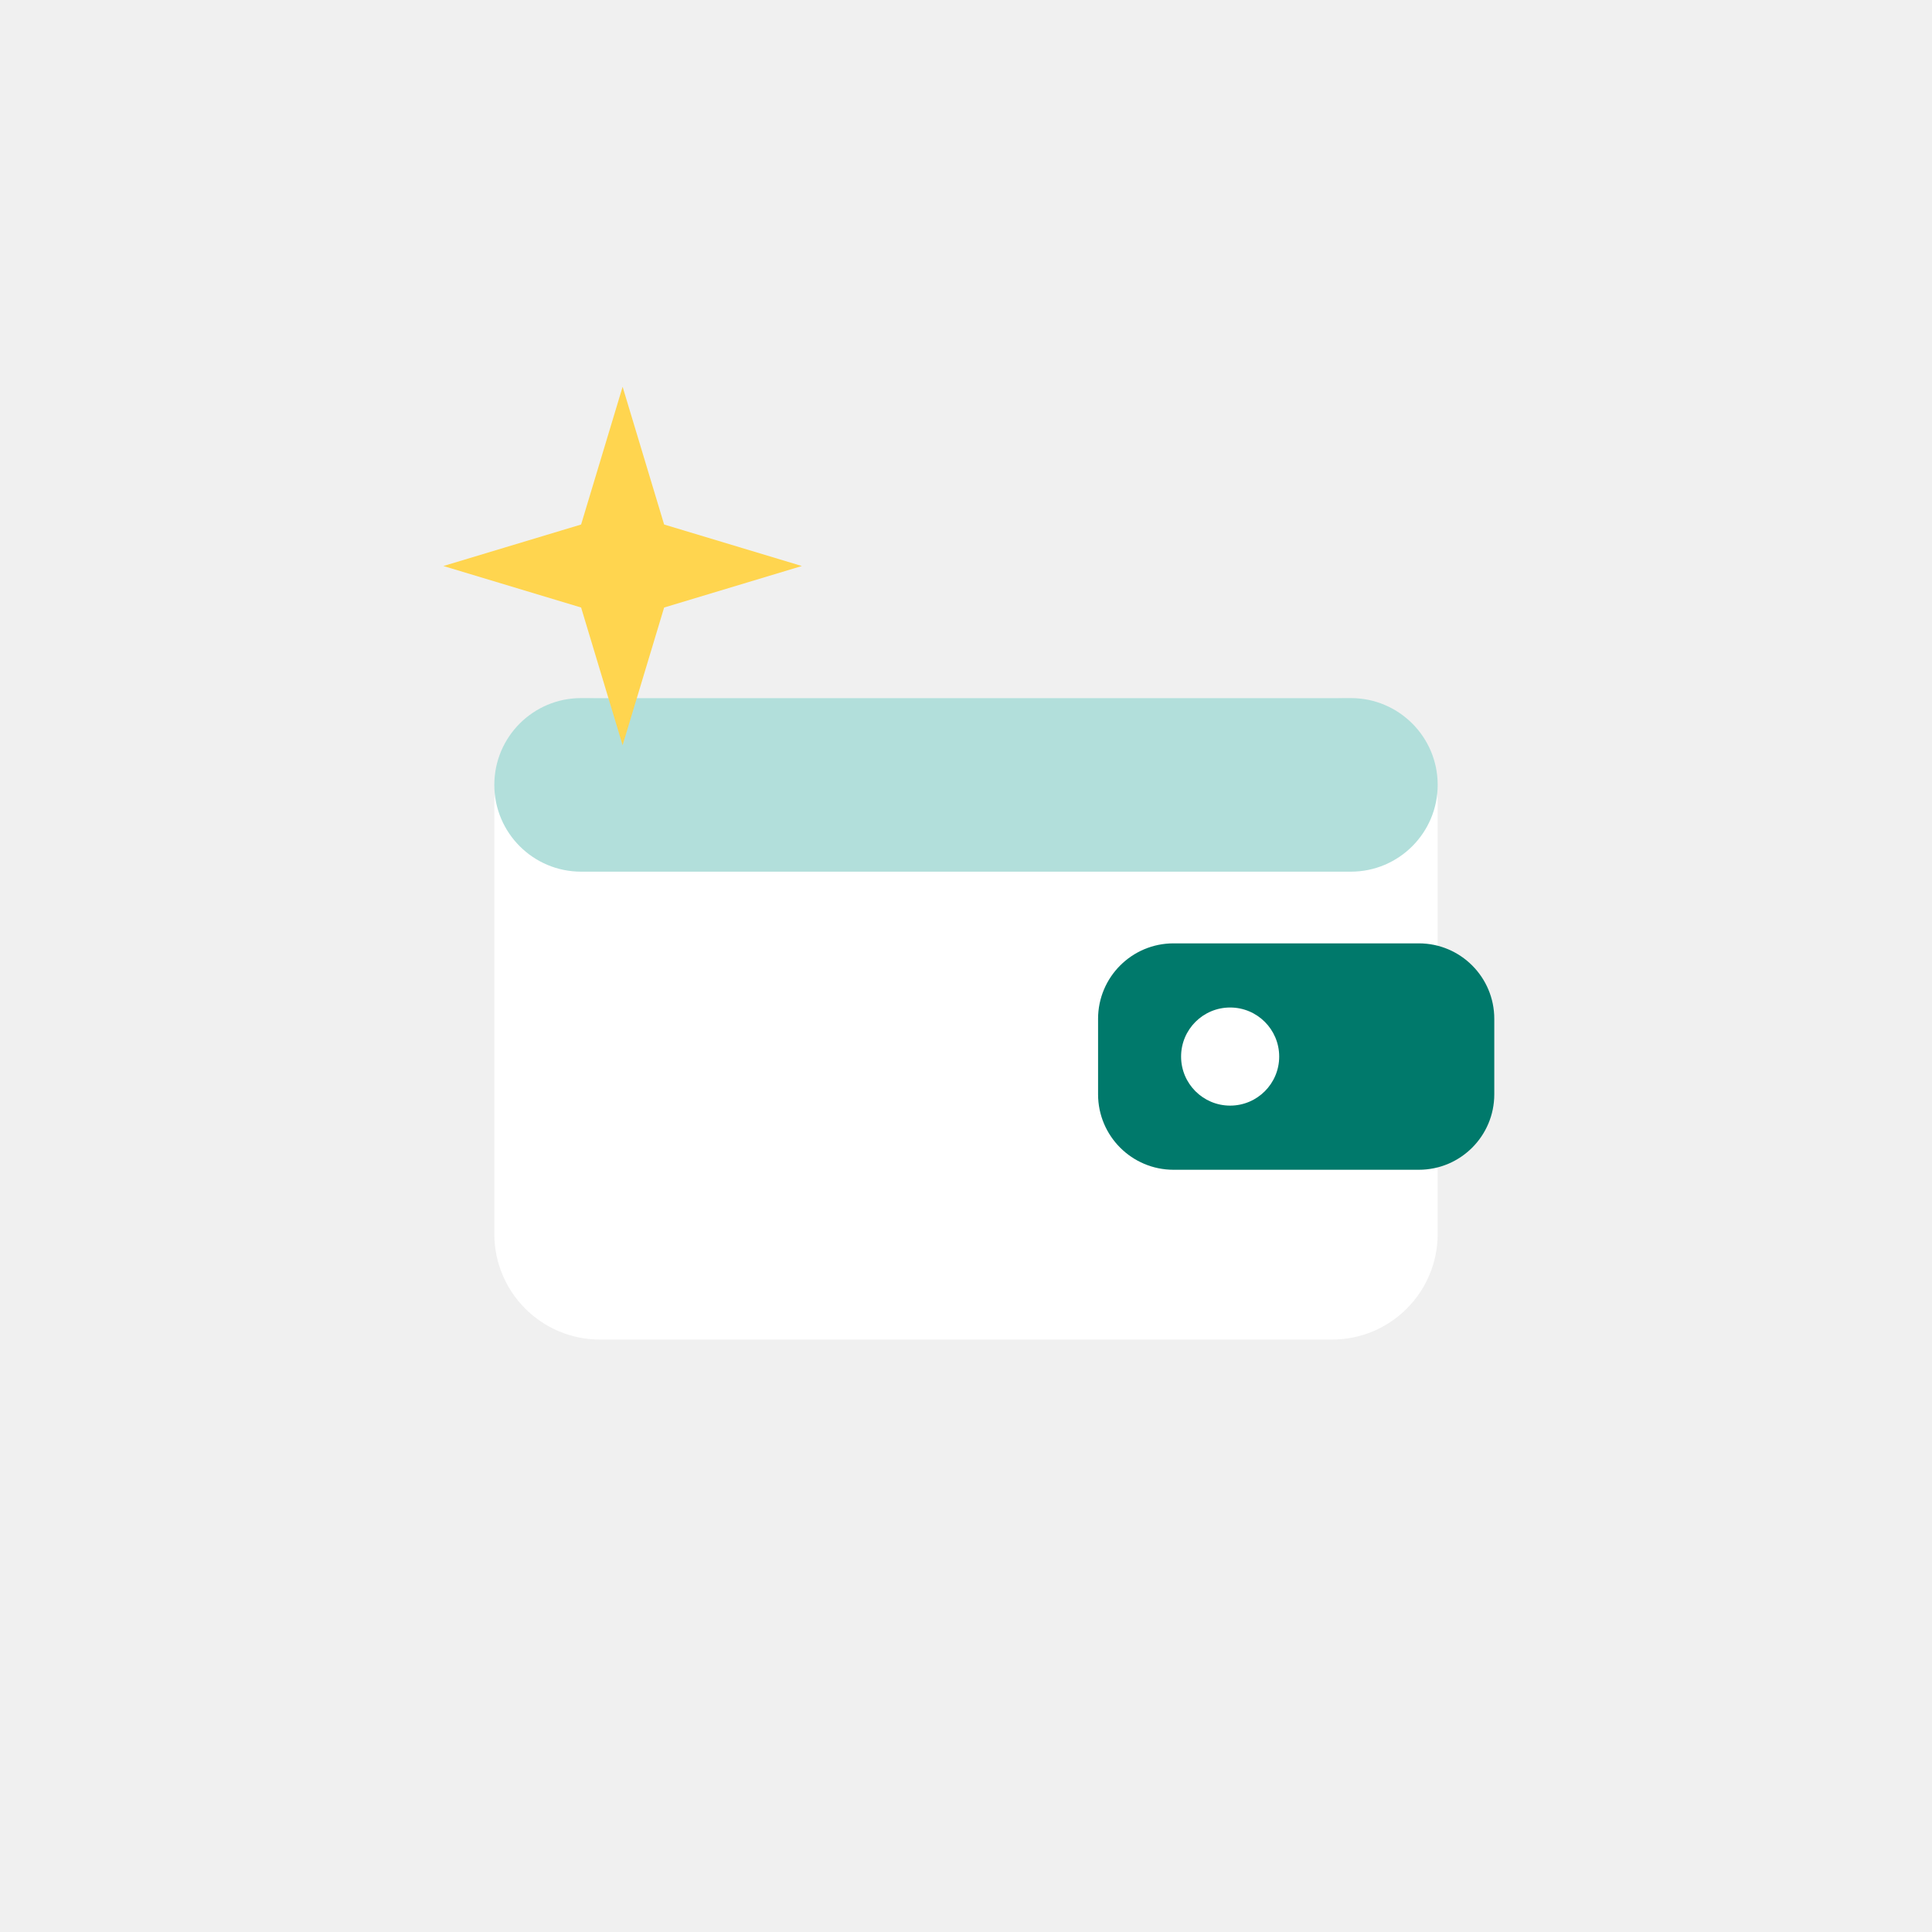
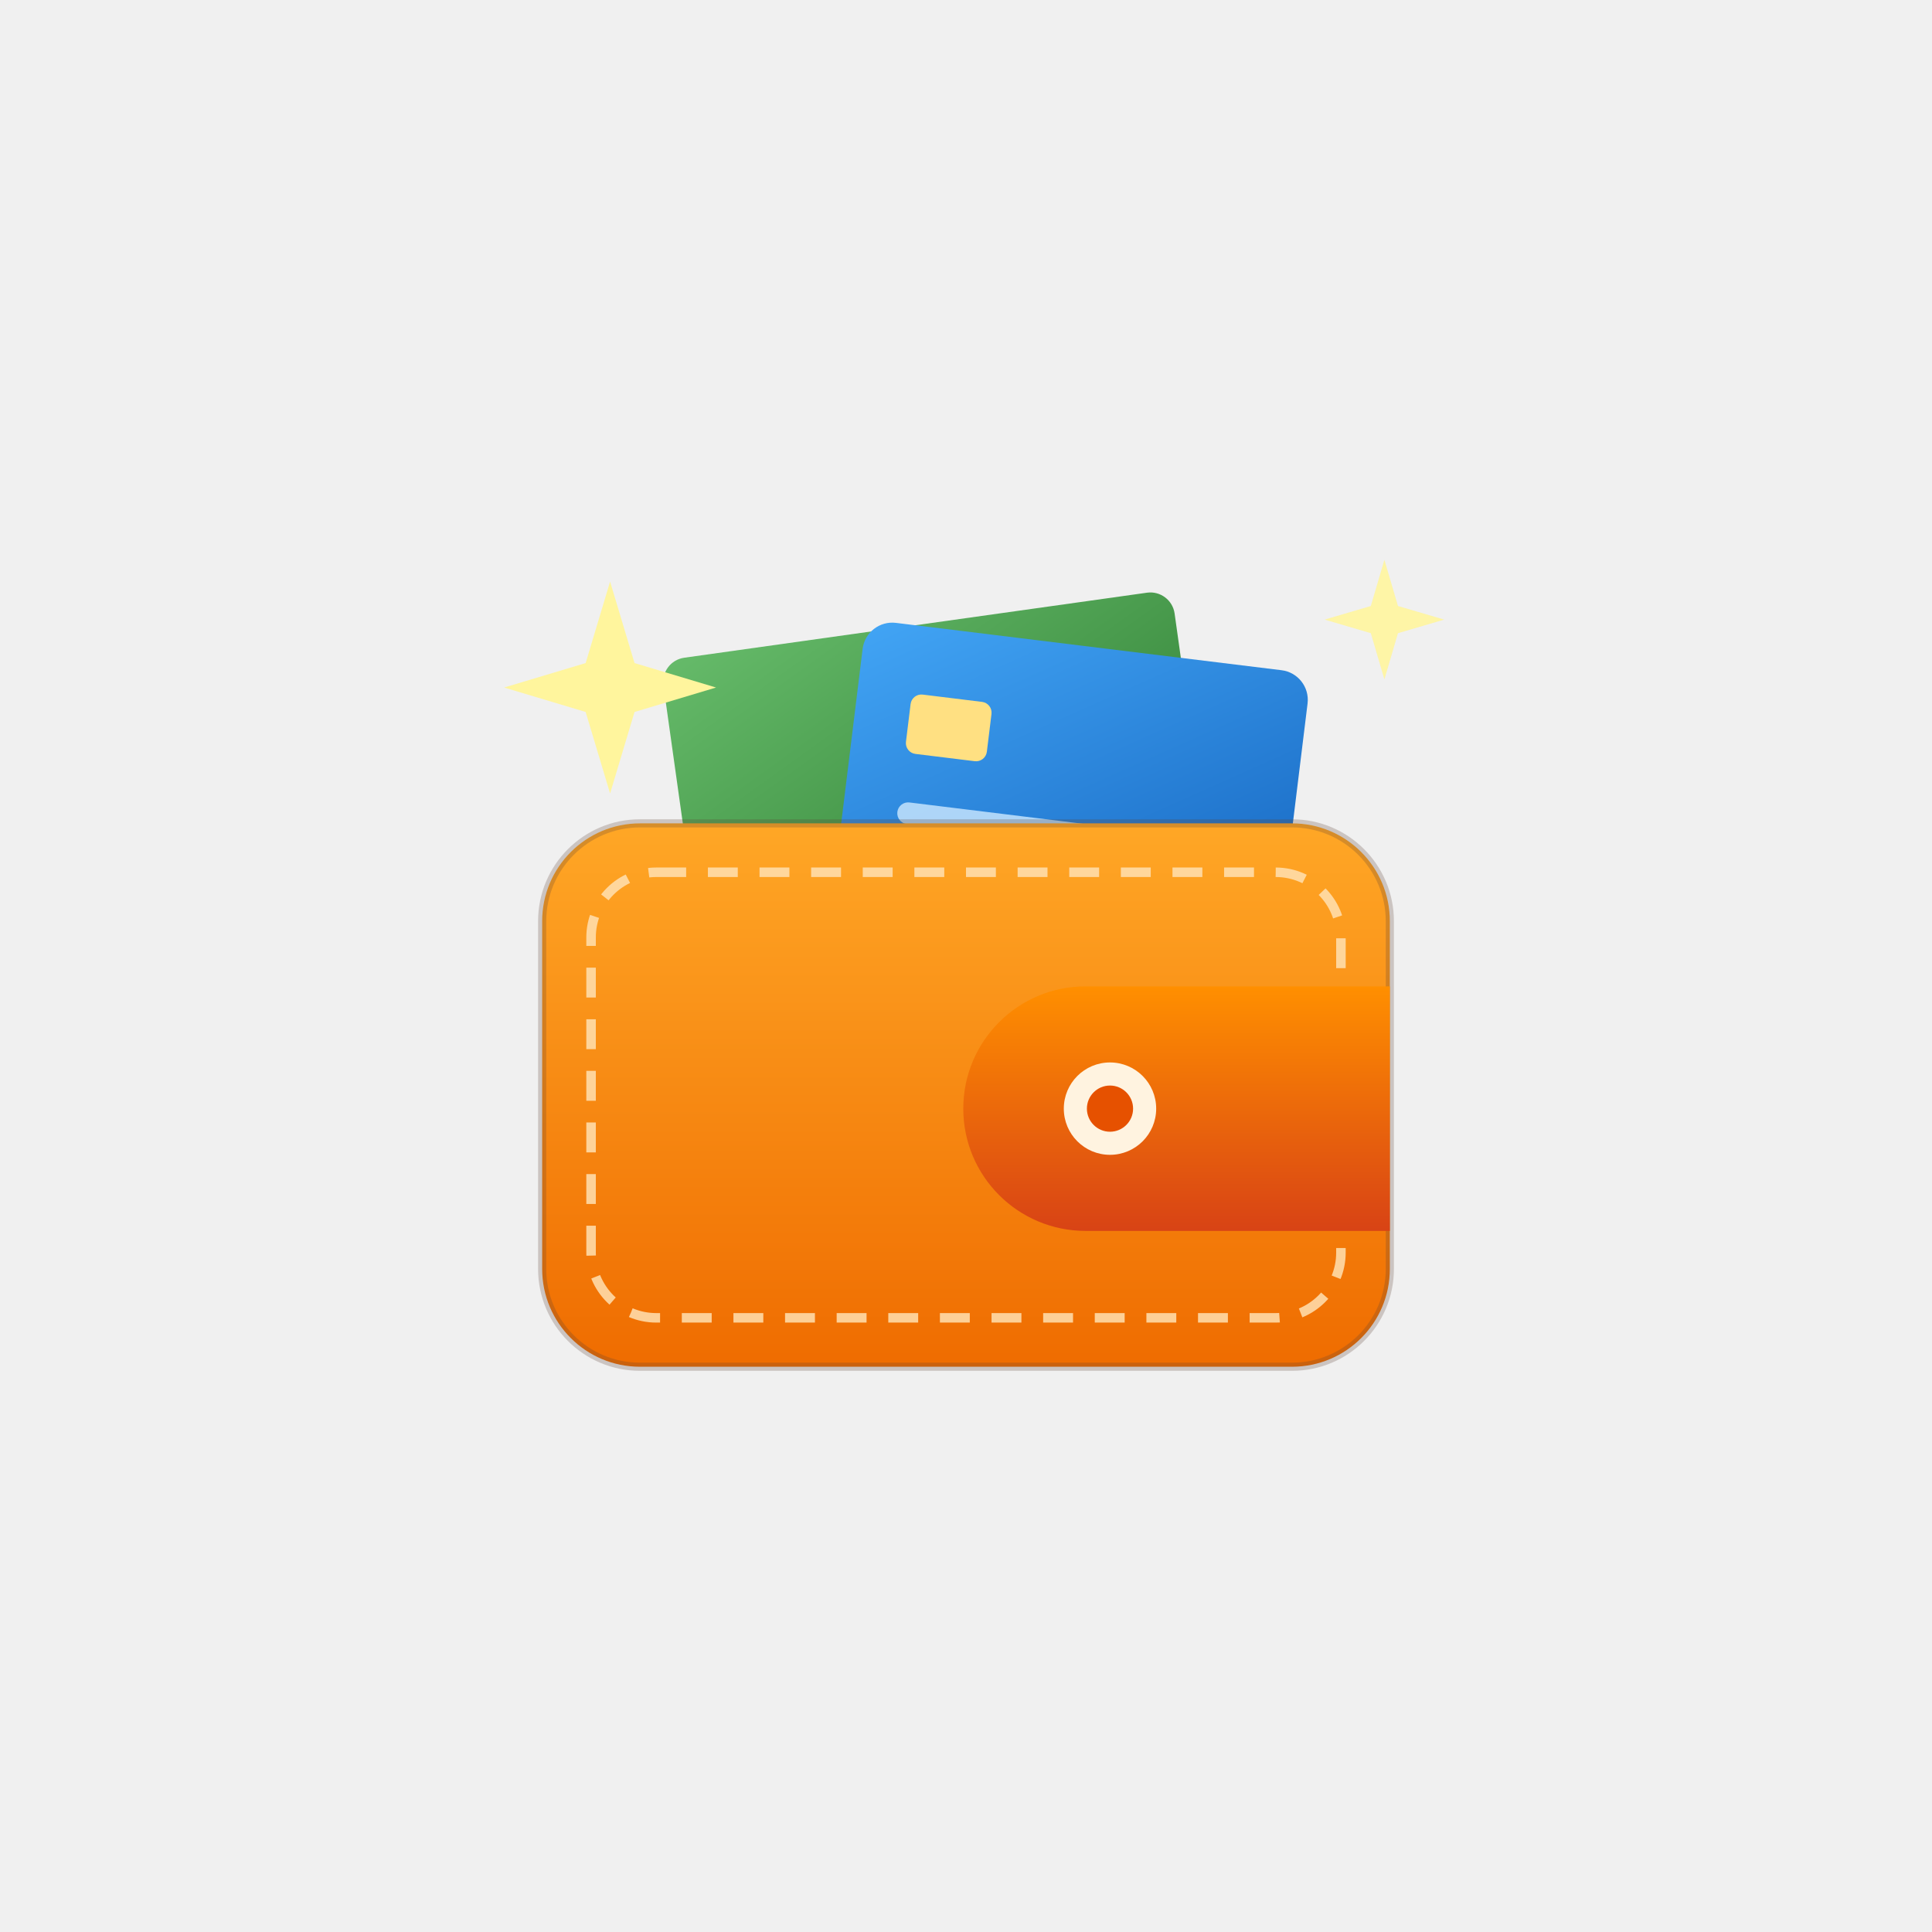
<svg xmlns="http://www.w3.org/2000/svg" width="1024" height="1024" viewBox="0 0 1024 1024">
-   <g transform="translate(512 540)">
-     <rect x="-250" y="-170" width="500" height="340" rx="56" fill="#FFFFFF" />
-     <rect x="-250" y="-170" width="500" height="92" rx="46" fill="#B2DFDB" />
-     <rect x="70" y="-40" width="210" height="120" rx="40" fill="#00796B" />
-     <circle cx="140" cy="20" r="26" fill="#FFFFFF" />
+   <defs>
+     <linearGradient id="bg" x1="0" y1="0" x2="1" y2="1">
+       <stop offset="0" stop-color="#26A69A" />
+       <stop offset="1" stop-color="#00695C" />
+     </linearGradient>
+     <linearGradient id="body" x1="0" y1="0" x2="0" y2="1">
+       <stop offset="0" stop-color="#FFA726" />
+       <stop offset="1" stop-color="#EF6C00" />
+     </linearGradient>
+     <linearGradient id="flap" x1="0" y1="0" x2="0" y2="1">
+       <stop offset="0" stop-color="#FF8F00" />
+       <stop offset="1" stop-color="#D84315" />
+     </linearGradient>
+     <linearGradient id="cash" x1="0" y1="0" x2="1" y2="1">
+       <stop offset="0" stop-color="#66BB6A" />
+       <stop offset="1" stop-color="#2E7D32" />
+     </linearGradient>
+     <linearGradient id="card" x1="0" y1="0" x2="1" y2="1">
+       <stop offset="0" stop-color="#42A5F5" />
+       <stop offset="1" stop-color="#1565C0" />
+     </linearGradient>
+   </defs>
+   <g transform="translate(512 530) scale(0.72) translate(-512 -530)">
+     <g transform="rotate(-8 512 360)">
+       <rect x="300" y="250" width="380" height="200" rx="18" fill="url(#cash)" />
+       <circle cx="490" cy="350" r="46" fill="none" stroke="#E8F5E9" stroke-width="12" opacity=".8" />
+       <text x="490" y="368" font-family="Arial" font-weight="bold" font-size="56" fill="#E8F5E9" text-anchor="middle">đ</text>
+     </g>
+     <g transform="rotate(7 600 330)">
+       <rect x="430" y="270" width="330" height="200" rx="22" fill="url(#card)" />
+       <rect x="470" y="320" width="60" height="44" rx="8" fill="#FFE082" />
+       <rect x="470" y="400" width="200" height="16" rx="8" fill="#BBDEFB" opacity=".9" />
+     </g>
+     <rect x="200" y="400" width="624" height="400" rx="72" fill="url(#body)" />
+     <rect x="200" y="400" width="624" height="400" rx="72" fill="none" stroke="#5D4037" stroke-opacity=".25" stroke-width="6" />
+     <rect x="236" y="436" width="552" height="328" rx="48" fill="none" stroke="#FFE0B2" stroke-width="7" stroke-dasharray="22 16" opacity=".85" />
+     <path d="M600 520 h224 v180 h-224 a90 90 0 0 1 0 -180 z" fill="url(#flap)" />
+     <circle cx="618" cy="610" r="34" fill="#FFF3E0" />
+     <circle cx="618" cy="610" r="17" fill="#E65100" />
+     <path transform="translate(250 300)" d="M0 -78 L18 -18 L78 0 L18 18 L0 78 L-18 18 L-78 0 L-18 -18 Z" fill="#FFF59D" />
+     <path transform="translate(820 250)" d="M0 -44 L10 -10 L44 0 L10 10 L0 44 L-10 10 L-44 0 L-10 -10 Z" fill="#FFF59D" opacity=".9" />
  </g>
-   <path transform="translate(330 300)" d="M0 -95 L22 -22 L95 0 L22 22 L0 95 L-22 22 L-95 0 L-22 -22 Z" fill="#FFD54F" />
</svg>
